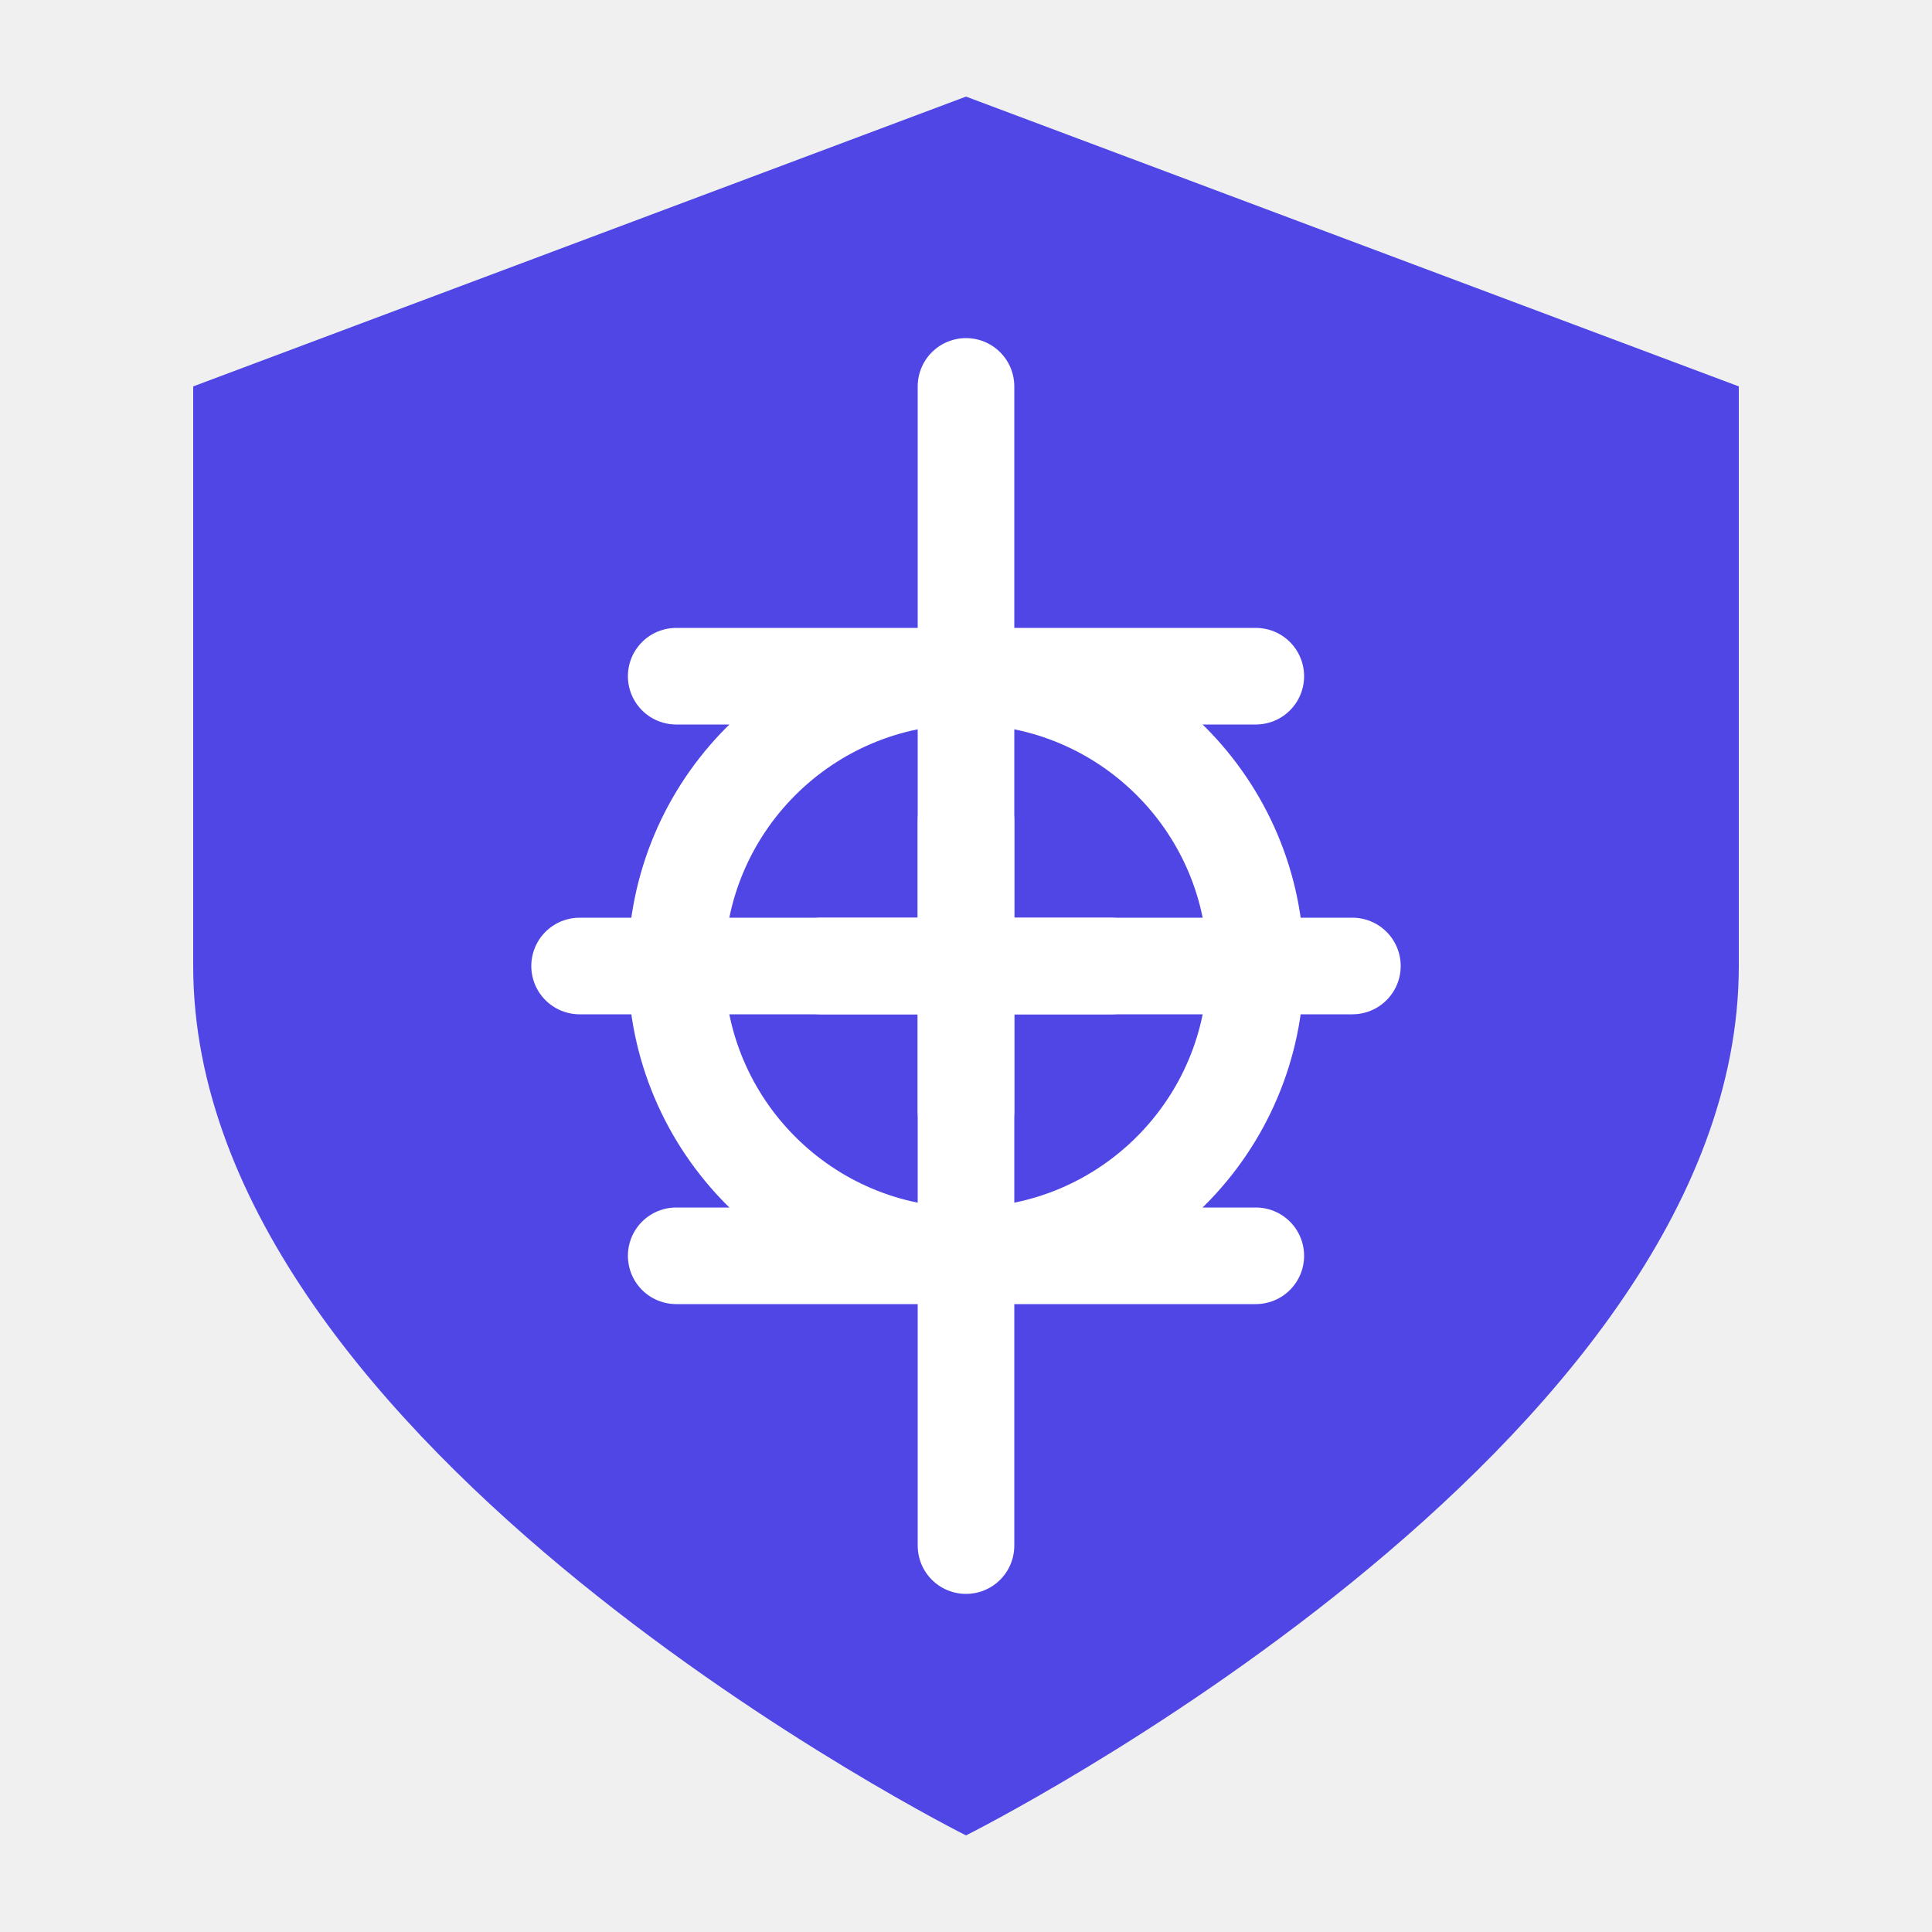
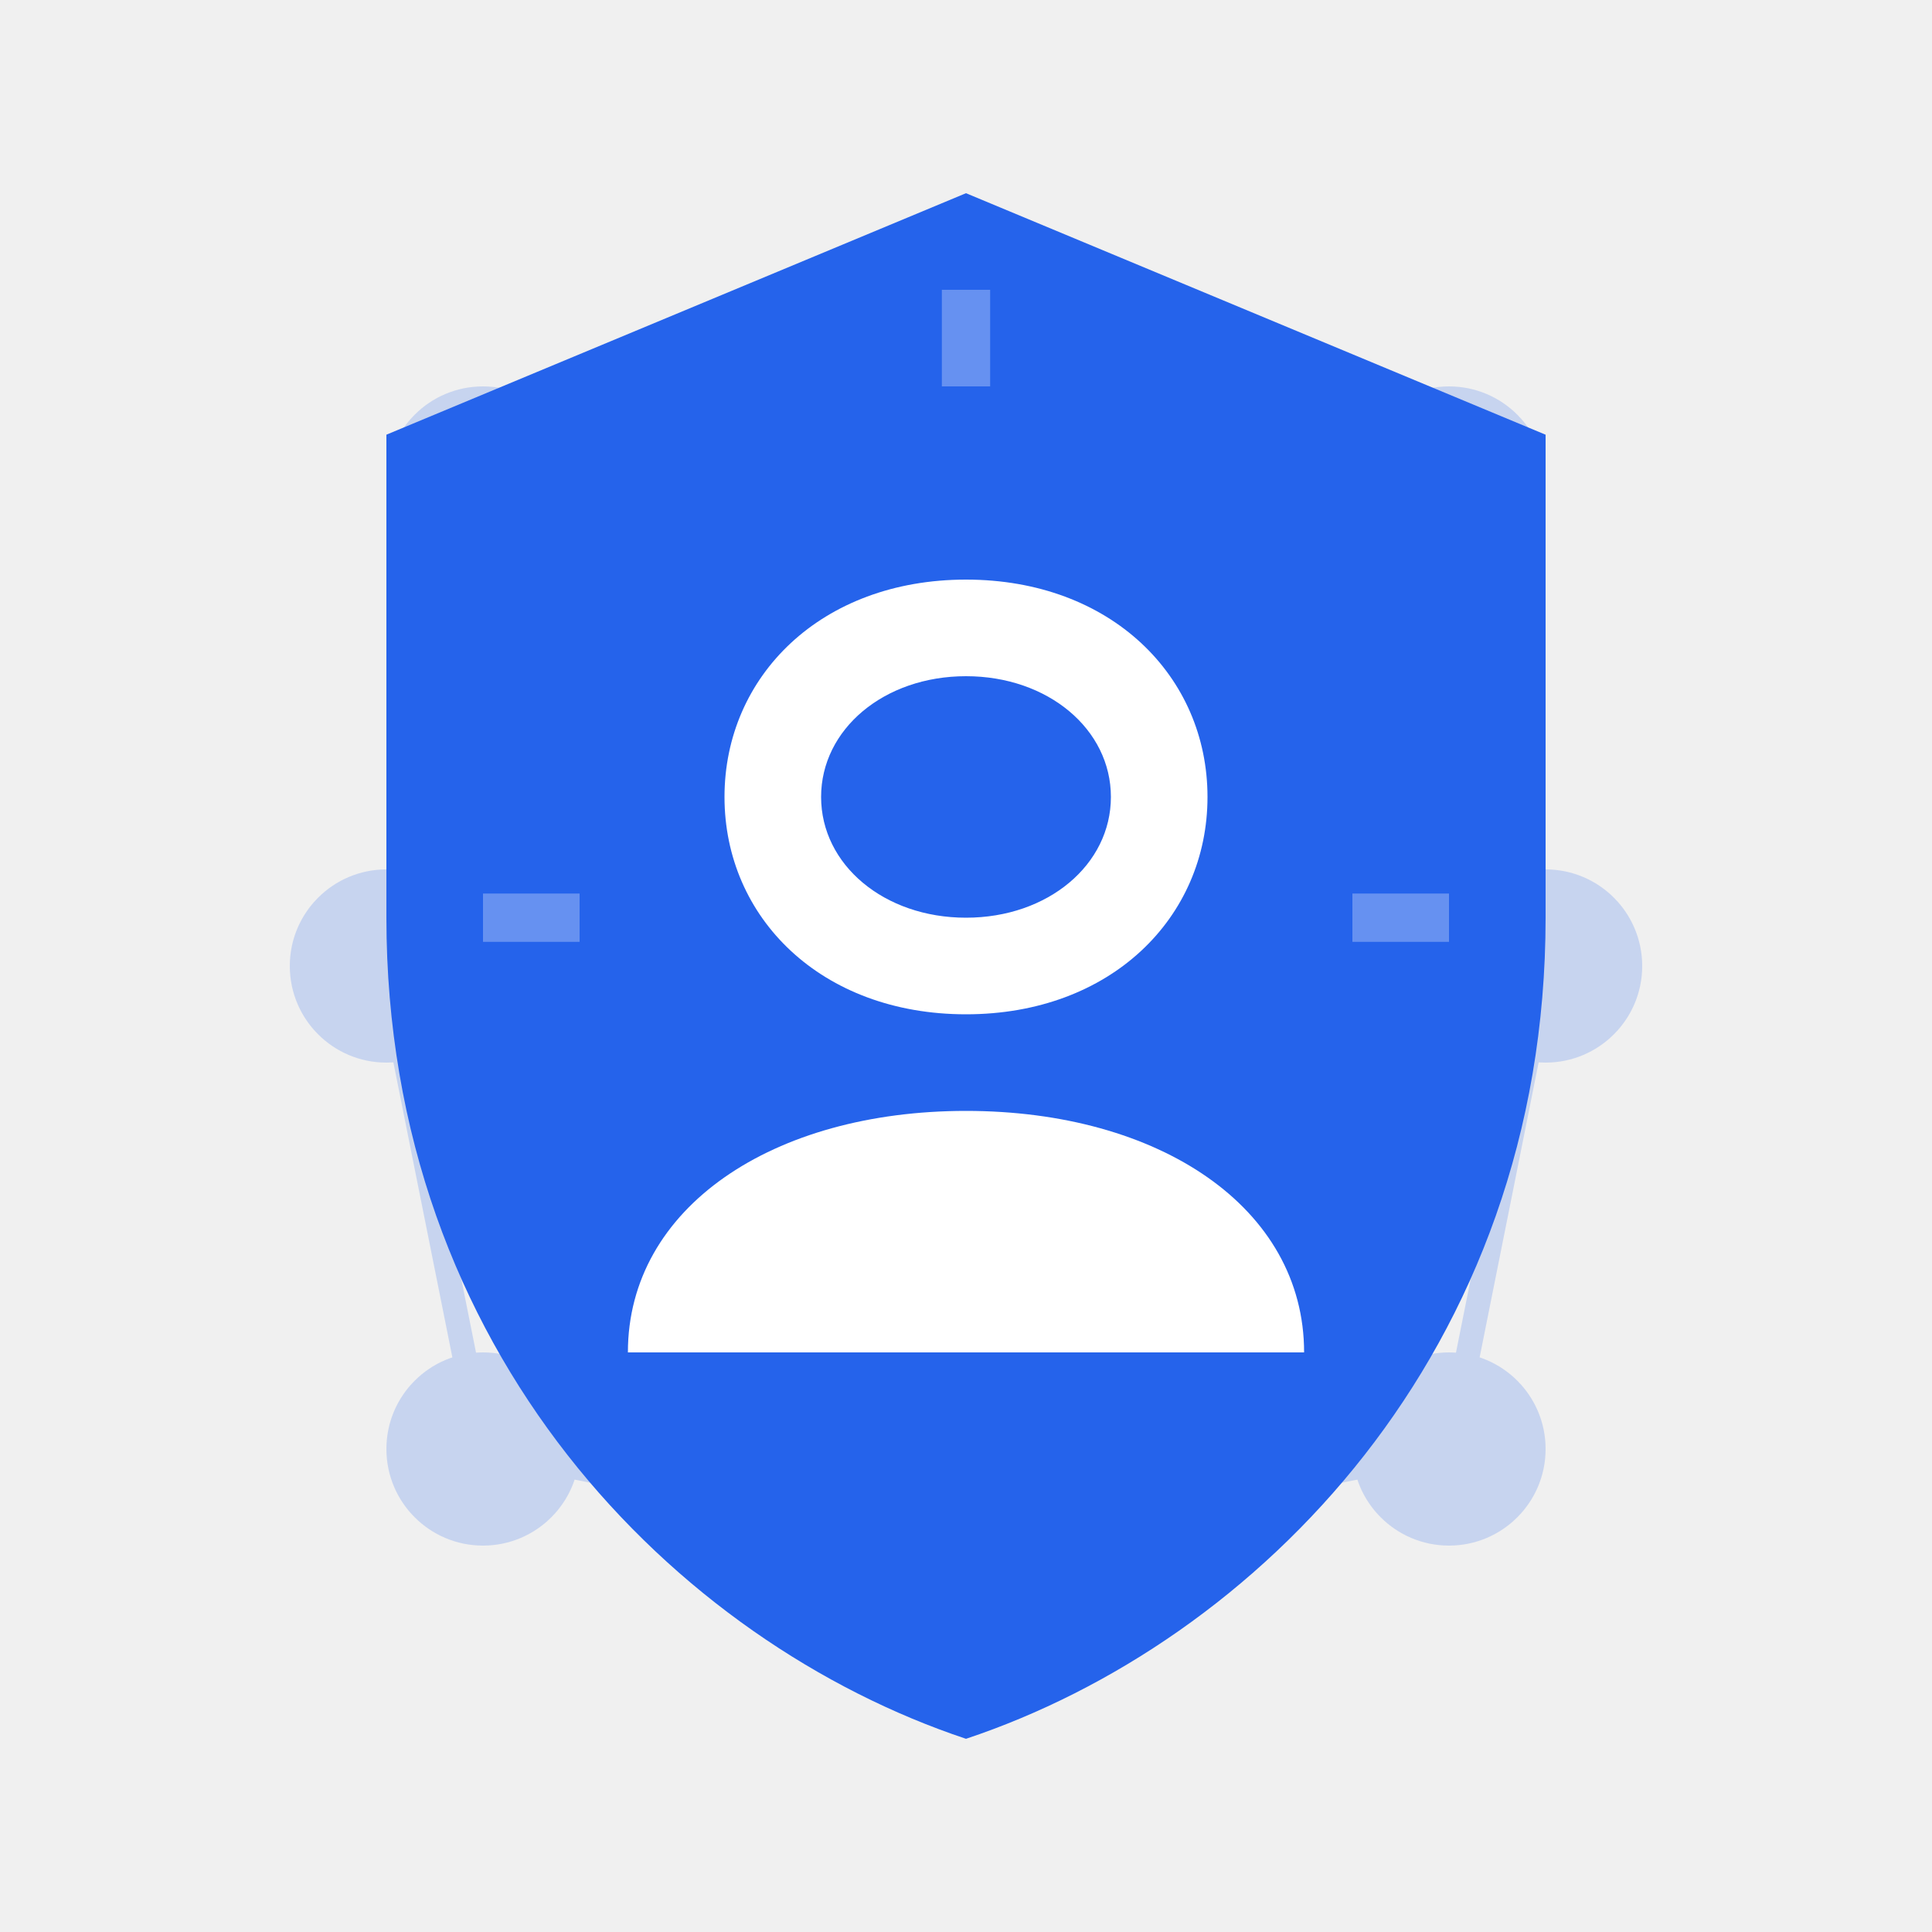
<svg xmlns="http://www.w3.org/2000/svg" width="40" height="40" viewBox="0 0 40 40" fill="none">
-   <path d="M20 2L4 8V20C4 30 20 38 20 38C20 38 36 30 36 20V8L20 2Z" fill="#4F46E5" />
-   <path d="M20 8V32M14 14H26M14 26H26M12 20H28" stroke="white" stroke-width="2" stroke-linecap="round" />
-   <circle cx="20" cy="20" r="6" stroke="white" stroke-width="2" fill="none" />
-   <path d="M17 20H23M20 17V23" stroke="white" stroke-width="2" stroke-linecap="round" />
+   <g opacity="0.2">
+     <circle cx="10" cy="10" r="2" fill="#2563EB" />
+     <circle cx="20" cy="8" r="2" fill="#2563EB" />
+     <circle cx="30" cy="10" r="2" fill="#2563EB" />
+     <circle cx="8" cy="20" r="2" fill="#2563EB" />
+     <circle cx="32" cy="20" r="2" fill="#2563EB" />
+     <circle cx="10" cy="30" r="2" fill="#2563EB" />
+     <circle cx="20" cy="32" r="2" fill="#2563EB" />
+     <circle cx="30" cy="30" r="2" fill="#2563EB" />
+     <path d="M10 10L20 8M20 8L30 10M8 20L10 10M32 20L30 10M10 30L8 20M30 30L32 20M20 32L10 30M20 32L30 30" stroke="#2563EB" stroke-width="0.5" />
+   </g>
+   <path d="M20 4L8 9V19C8 28 14 34 20 36C26 34 32 28 32 19V9L20 4Z" fill="#2563EB" />
+   <path d="M20 12C17 12 15 14 15 16.5C15 19 17 21 20 21C23 21 25 19 25 16.5C25 14 23 12 20 12ZM20 19C18.3 19 17 17.9 17 16.5C17 15.1 18.3 14 20 14C21.7 14 23 15.1 23 16.5C23 17.9 21.7 19 20 19Z" fill="white" />
+   <path d="M20 23C16 23 13 25 13 28H27C27 25 24 23 20 23Z" fill="white" />
+   <g opacity="0.3">
+     <path d="M12 19H10M28 19H30M20 8V6" stroke="white" stroke-width="1" />
+   </g>
</svg>
